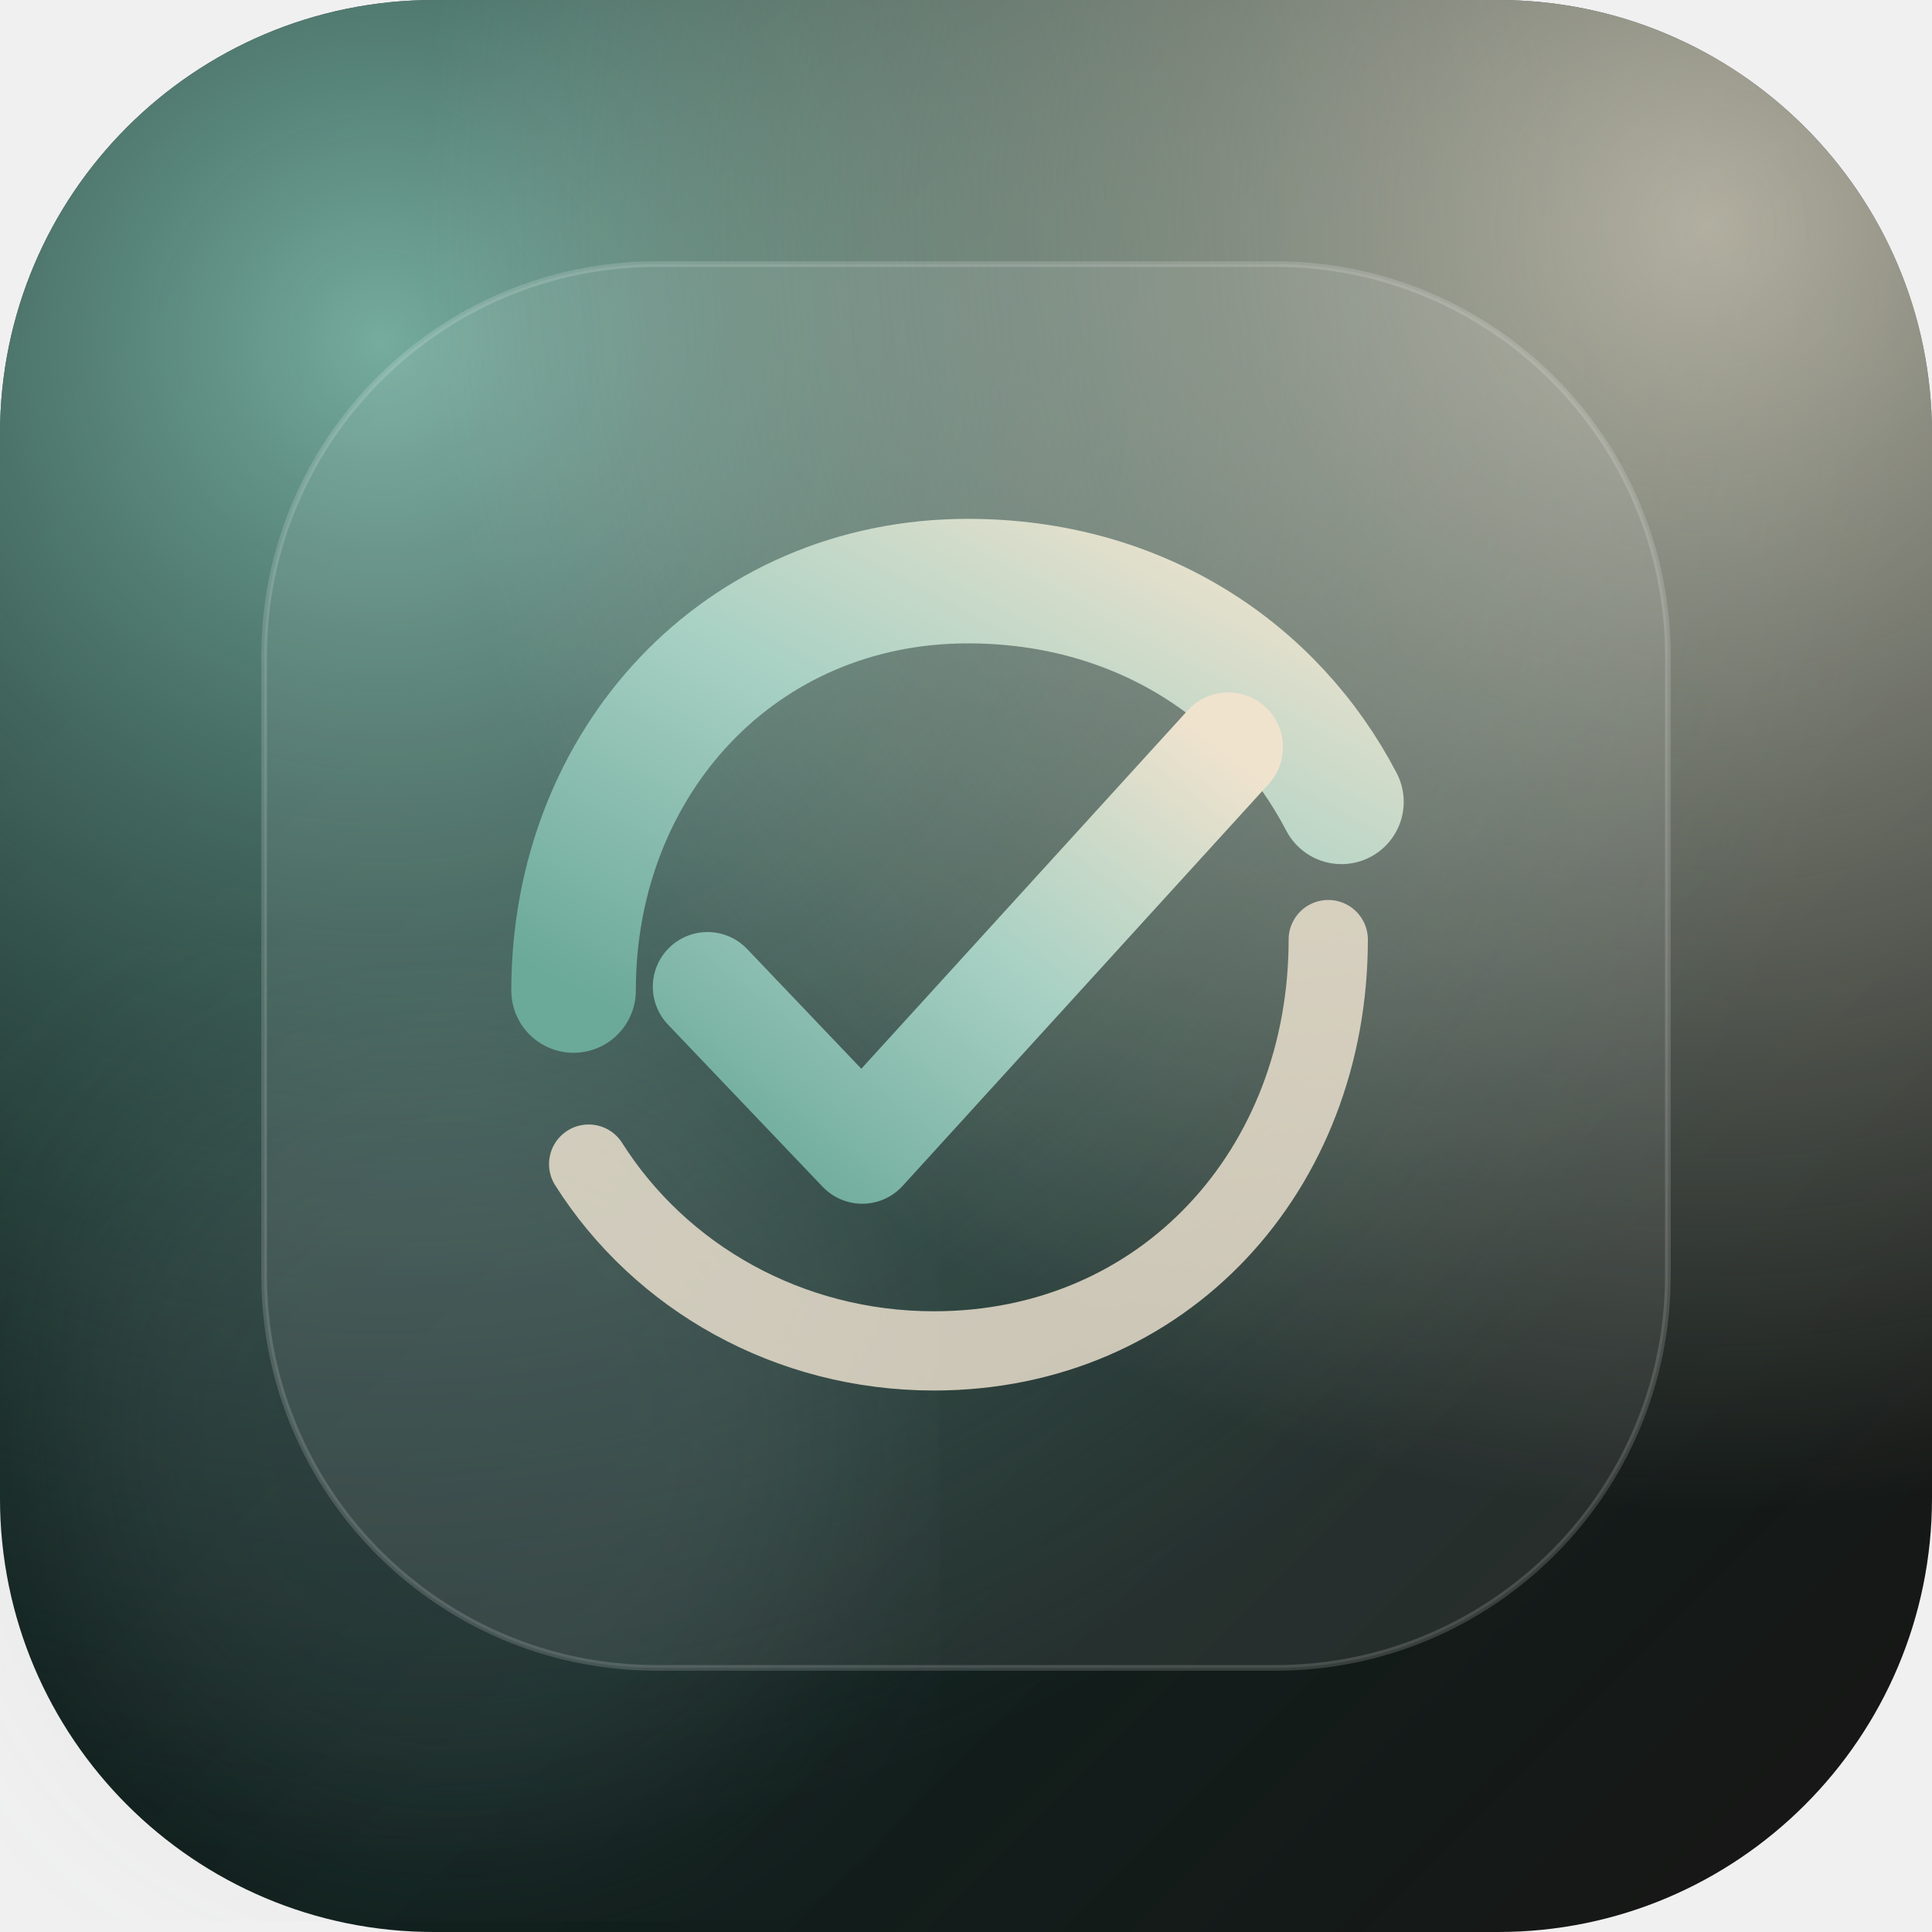
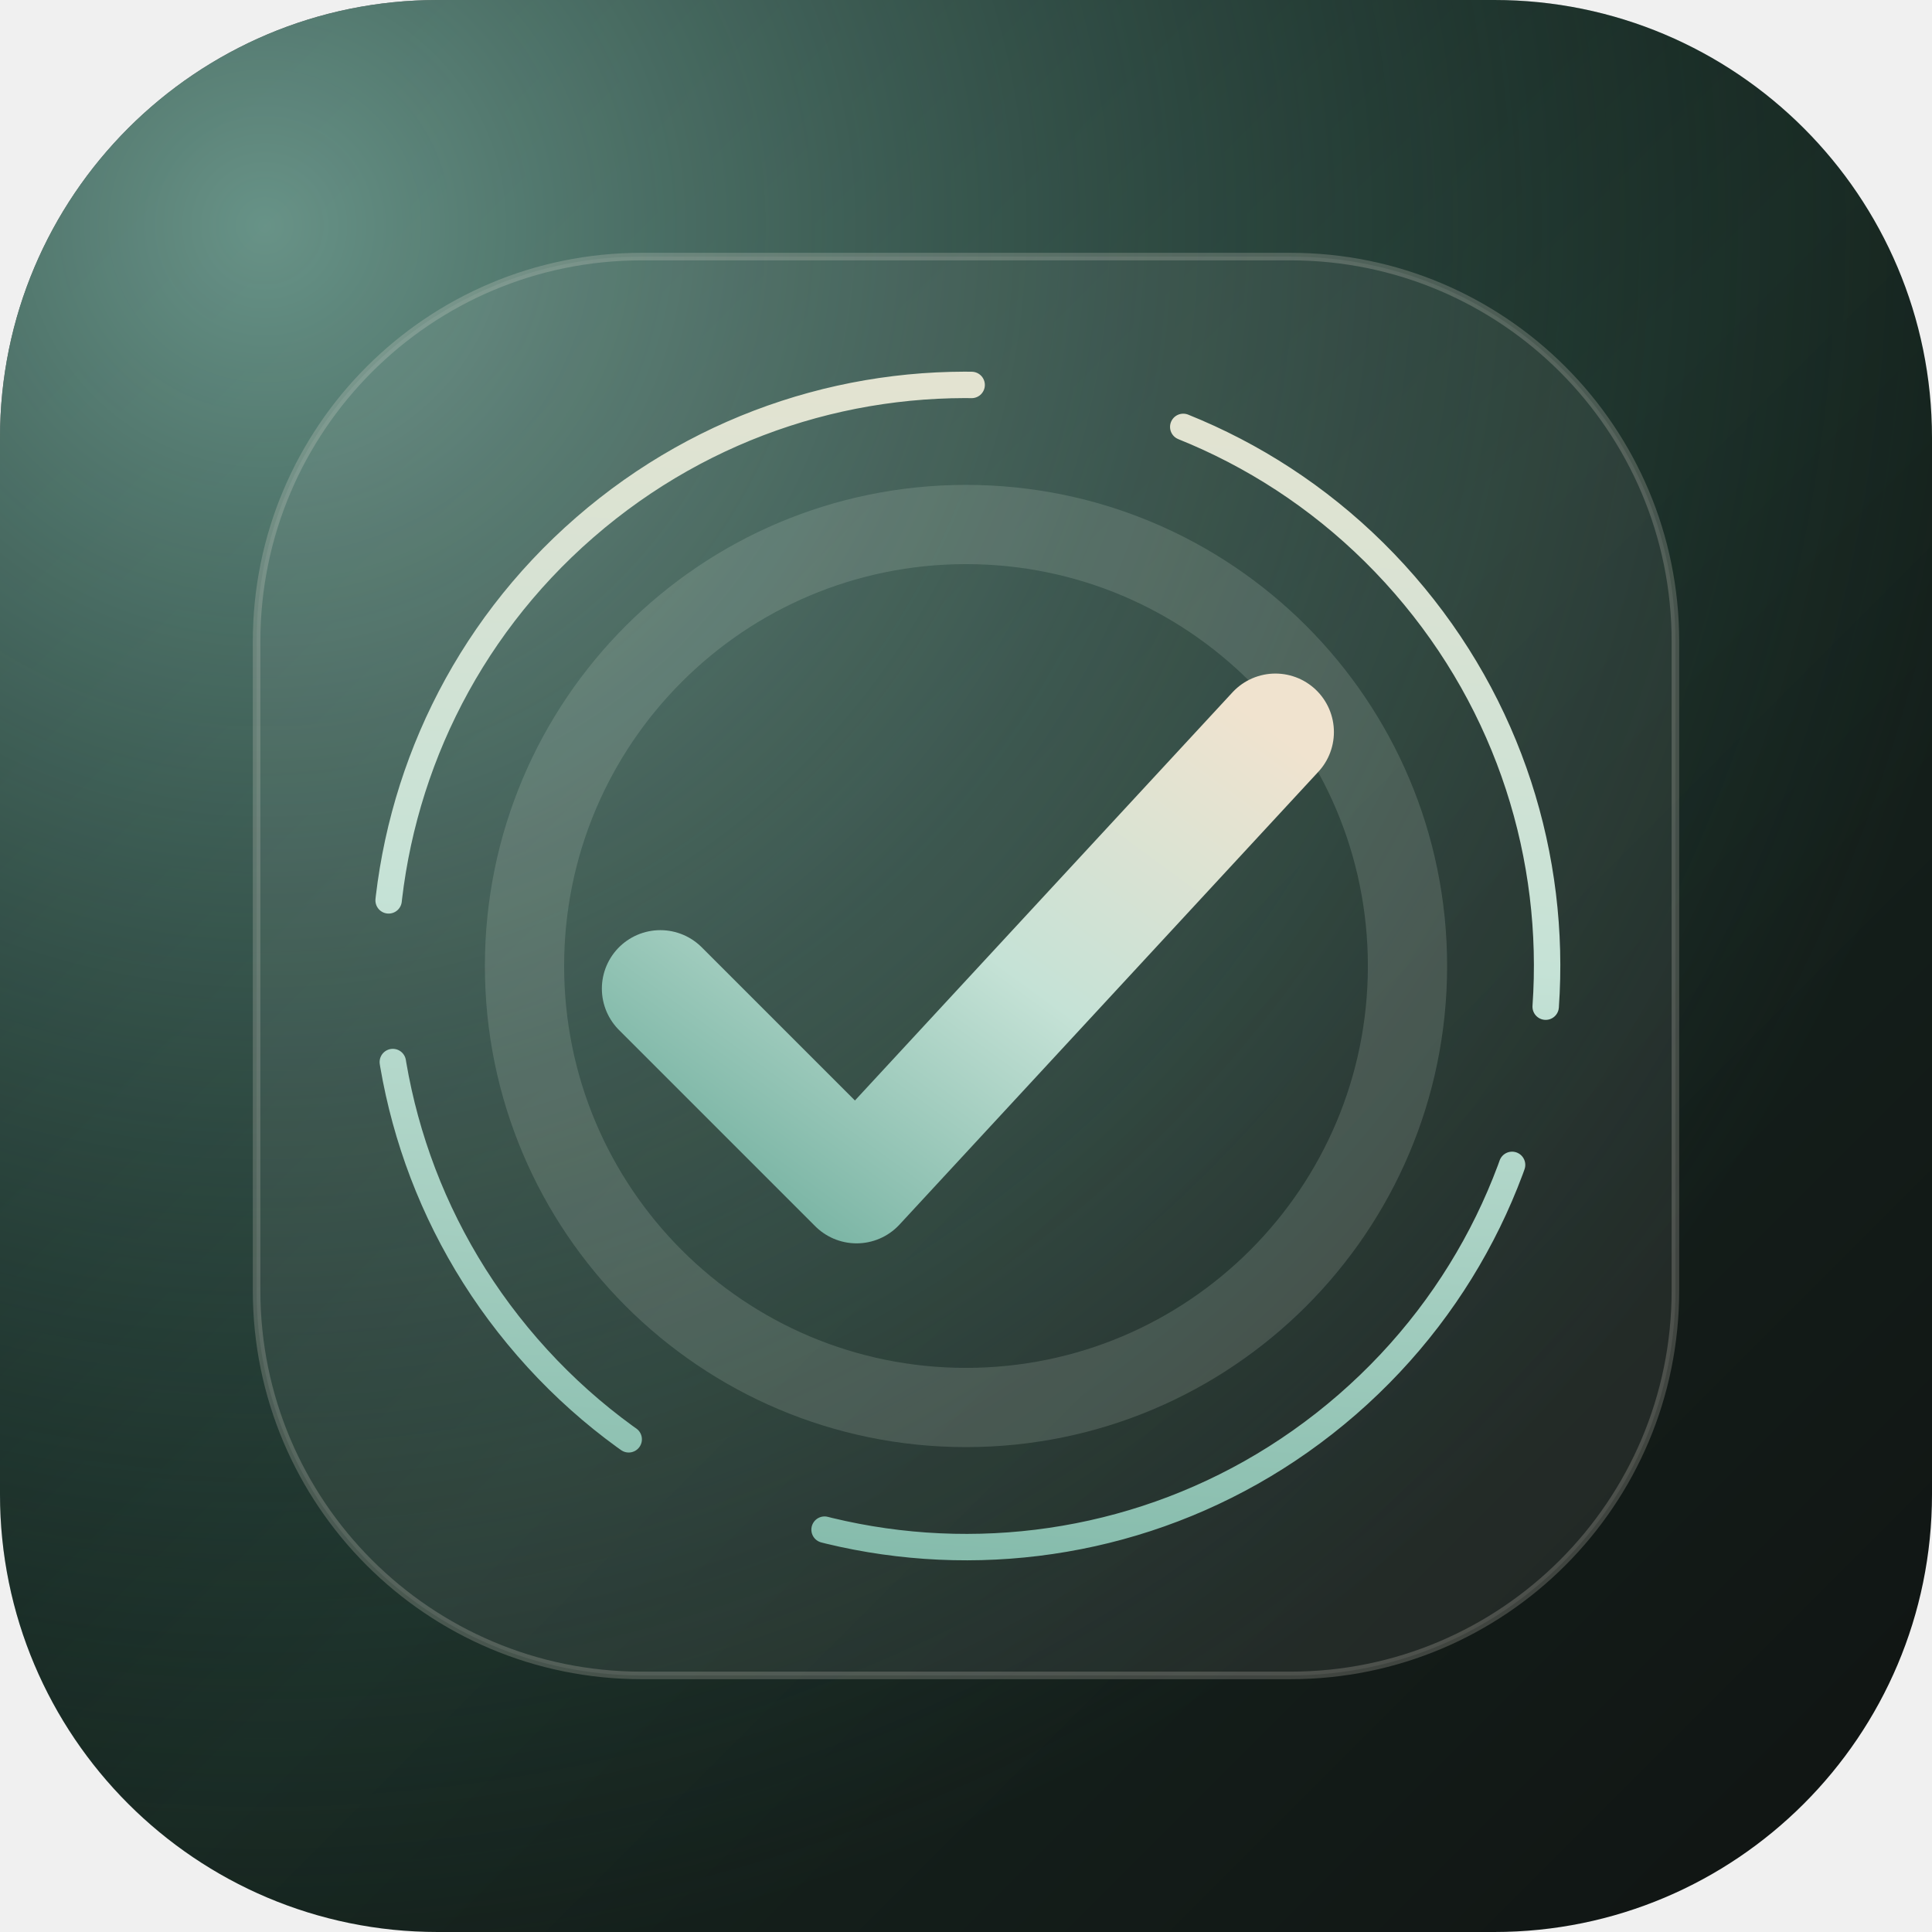
- <svg xmlns="http://www.w3.org/2000/svg" viewBox="0 0 1024 1024">
+ <svg xmlns="http://www.w3.org/2000/svg" viewBox="0 0 1024 1024" role="img" aria-labelledby="title">
  <defs>
-     <linearGradient id="bg" x1="0" y1="0" x2="1" y2="1">
-       <stop offset="0" stop-color="#090c0d" />
-       <stop offset="0.58" stop-color="#10211e" />
-       <stop offset="1" stop-color="#171514" />
+     <linearGradient id="base" x1="0" y1="0" x2="1" y2="1">
+       <stop offset="0" stop-color="#080d0c" />
+       <stop offset=".52" stop-color="#16251f" />
+       <stop offset="1" stop-color="#101312" />
    </linearGradient>
-     <radialGradient id="emerald" cx="20%" cy="18%" r="78%">
-       <stop offset="0" stop-color="#7eb9aa" stop-opacity=".92" />
-       <stop offset="1" stop-color="#315d53" stop-opacity="0" />
+     <radialGradient id="emerald" cx=".14" cy=".12" r=".9">
+       <stop offset="0" stop-color="#8fc9ba" stop-opacity=".7" />
+       <stop offset="1" stop-color="#3d7768" stop-opacity="0" />
    </radialGradient>
-     <radialGradient id="cream" cx="88%" cy="12%" r="66%">
-       <stop offset="0" stop-color="#efe4d1" stop-opacity=".72" />
-       <stop offset="1" stop-color="#efe4d1" stop-opacity="0" />
-     </radialGradient>
-     <linearGradient id="mark" x1="0" y1="1" x2="1" y2="0">
-       <stop offset="0" stop-color="#6ba999" />
-       <stop offset=".52" stop-color="#a8d1c4" />
-       <stop offset="1" stop-color="#f0e3ce" />
+     <linearGradient id="stroke" x1="0" y1="1" x2="1" y2="0">
+       <stop offset="0" stop-color="#6fae9d" />
+       <stop offset=".52" stop-color="#c5e2d6" />
+       <stop offset="1" stop-color="#f0e3cf" />
    </linearGradient>
-     <filter id="blur">
-       <feGaussianBlur stdDeviation="55" />
-     </filter>
  </defs>
-   <rect width="1024" height="1024" rx="230" fill="url(#bg)" />
-   <rect width="1024" height="1024" rx="230" fill="url(#emerald)" />
-   <rect width="1024" height="1024" rx="230" fill="url(#cream)" />
-   <circle cx="240" cy="760" r="215" fill="#7f8992" opacity=".16" filter="url(#blur)" />
-   <rect x="140" y="140" width="744" height="744" rx="208" fill="#fff" fill-opacity=".085" stroke="#fff" stroke-opacity=".16" stroke-width="3" />
-   <path d="M304 525c0-121 88-217 209-217 91 0 162 48 198 117" fill="none" stroke="url(#mark)" stroke-width="66" stroke-linecap="round" />
-   <path d="M704 498c0 122-87 218-209 218-77 0-145-39-183-99" fill="none" stroke="#efe4d1" stroke-opacity=".82" stroke-width="42" stroke-linecap="round" />
-   <path d="M375 523l82 86 194-213" fill="none" stroke="url(#mark)" stroke-width="58" stroke-linecap="round" stroke-linejoin="round" />
+   <rect width="1024" height="1024" rx="232" fill="url(#base)" />
+   <rect width="1024" height="1024" rx="232" fill="url(#emerald)" />
+   <rect x="136" y="136" width="752" height="752" rx="204" fill="#e9efe9" fill-opacity=".075" stroke="#f5eee1" stroke-opacity=".2" stroke-width="4" />
+   <circle cx="512" cy="512" r="234" fill="none" stroke="#dce9df" stroke-opacity=".16" stroke-width="42" />
+   <path d="M350 524l104 104 222-240" fill="none" stroke="url(#stroke)" stroke-width="62" stroke-linecap="round" stroke-linejoin="round" />
+   <circle cx="512" cy="512" r="308" fill="none" stroke="url(#stroke)" stroke-width="14" stroke-linecap="round" stroke-dasharray="242 86 452 115" transform="rotate(-41 512 512)" />
</svg>
